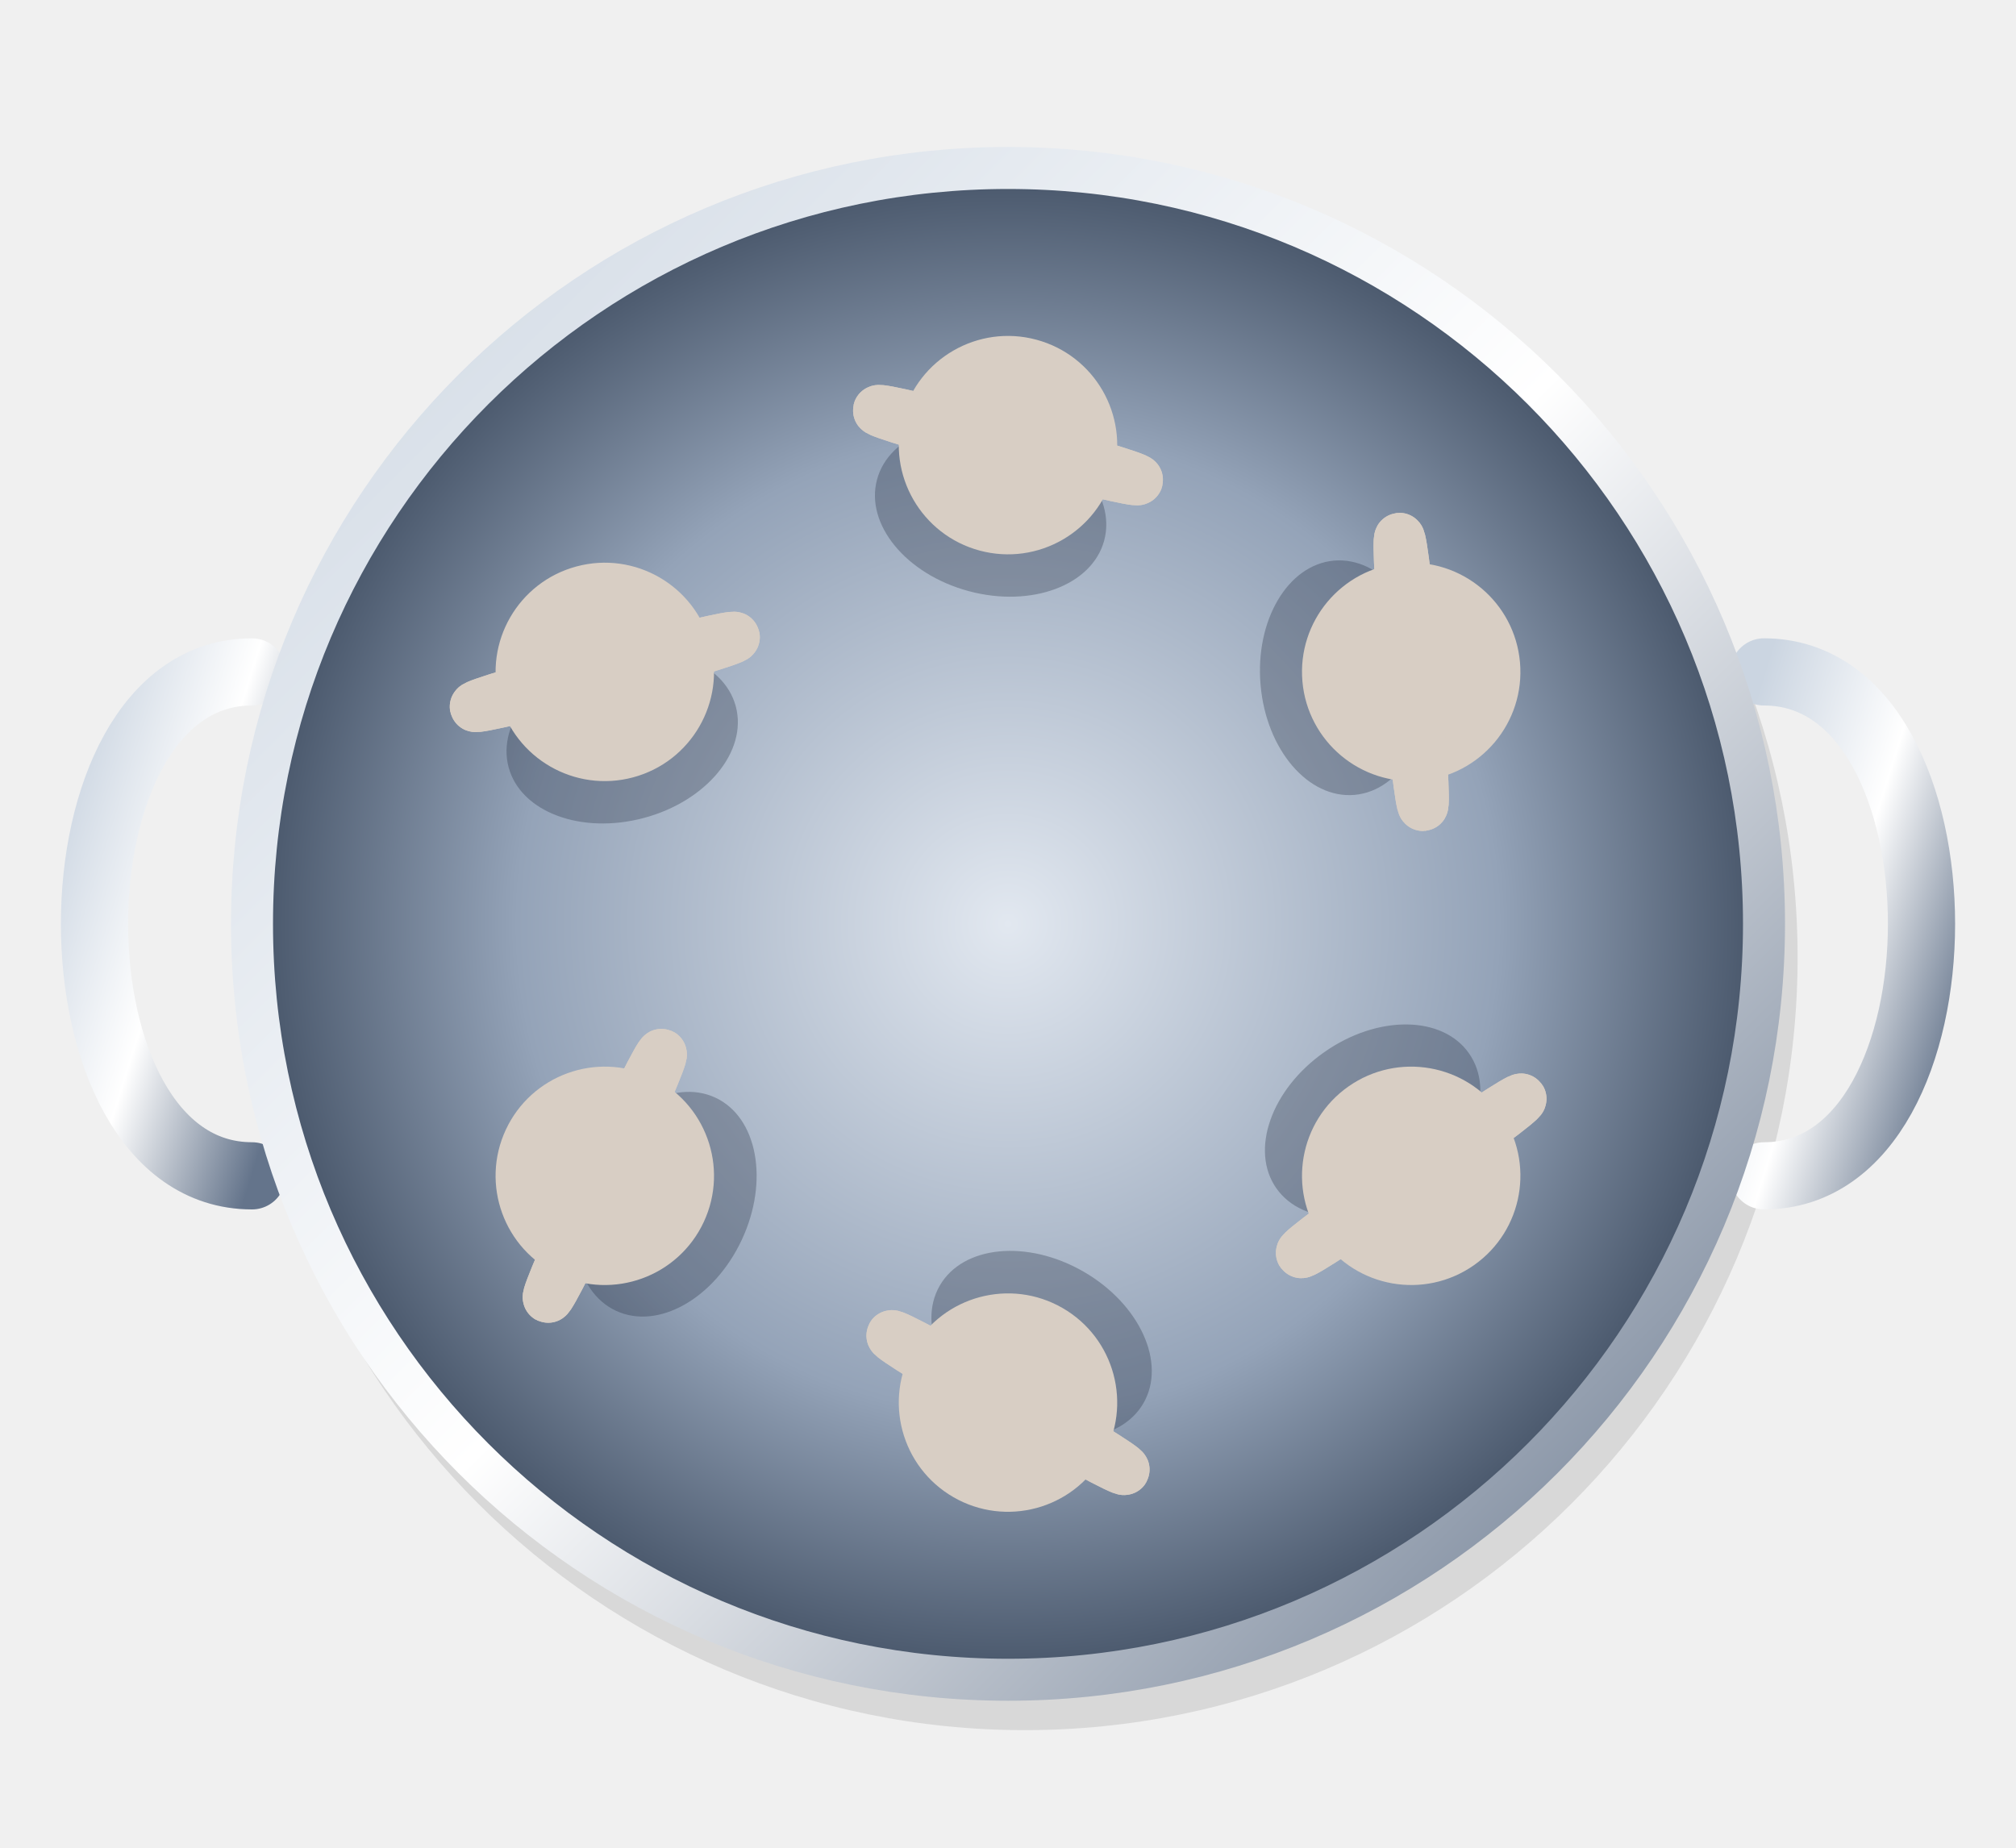
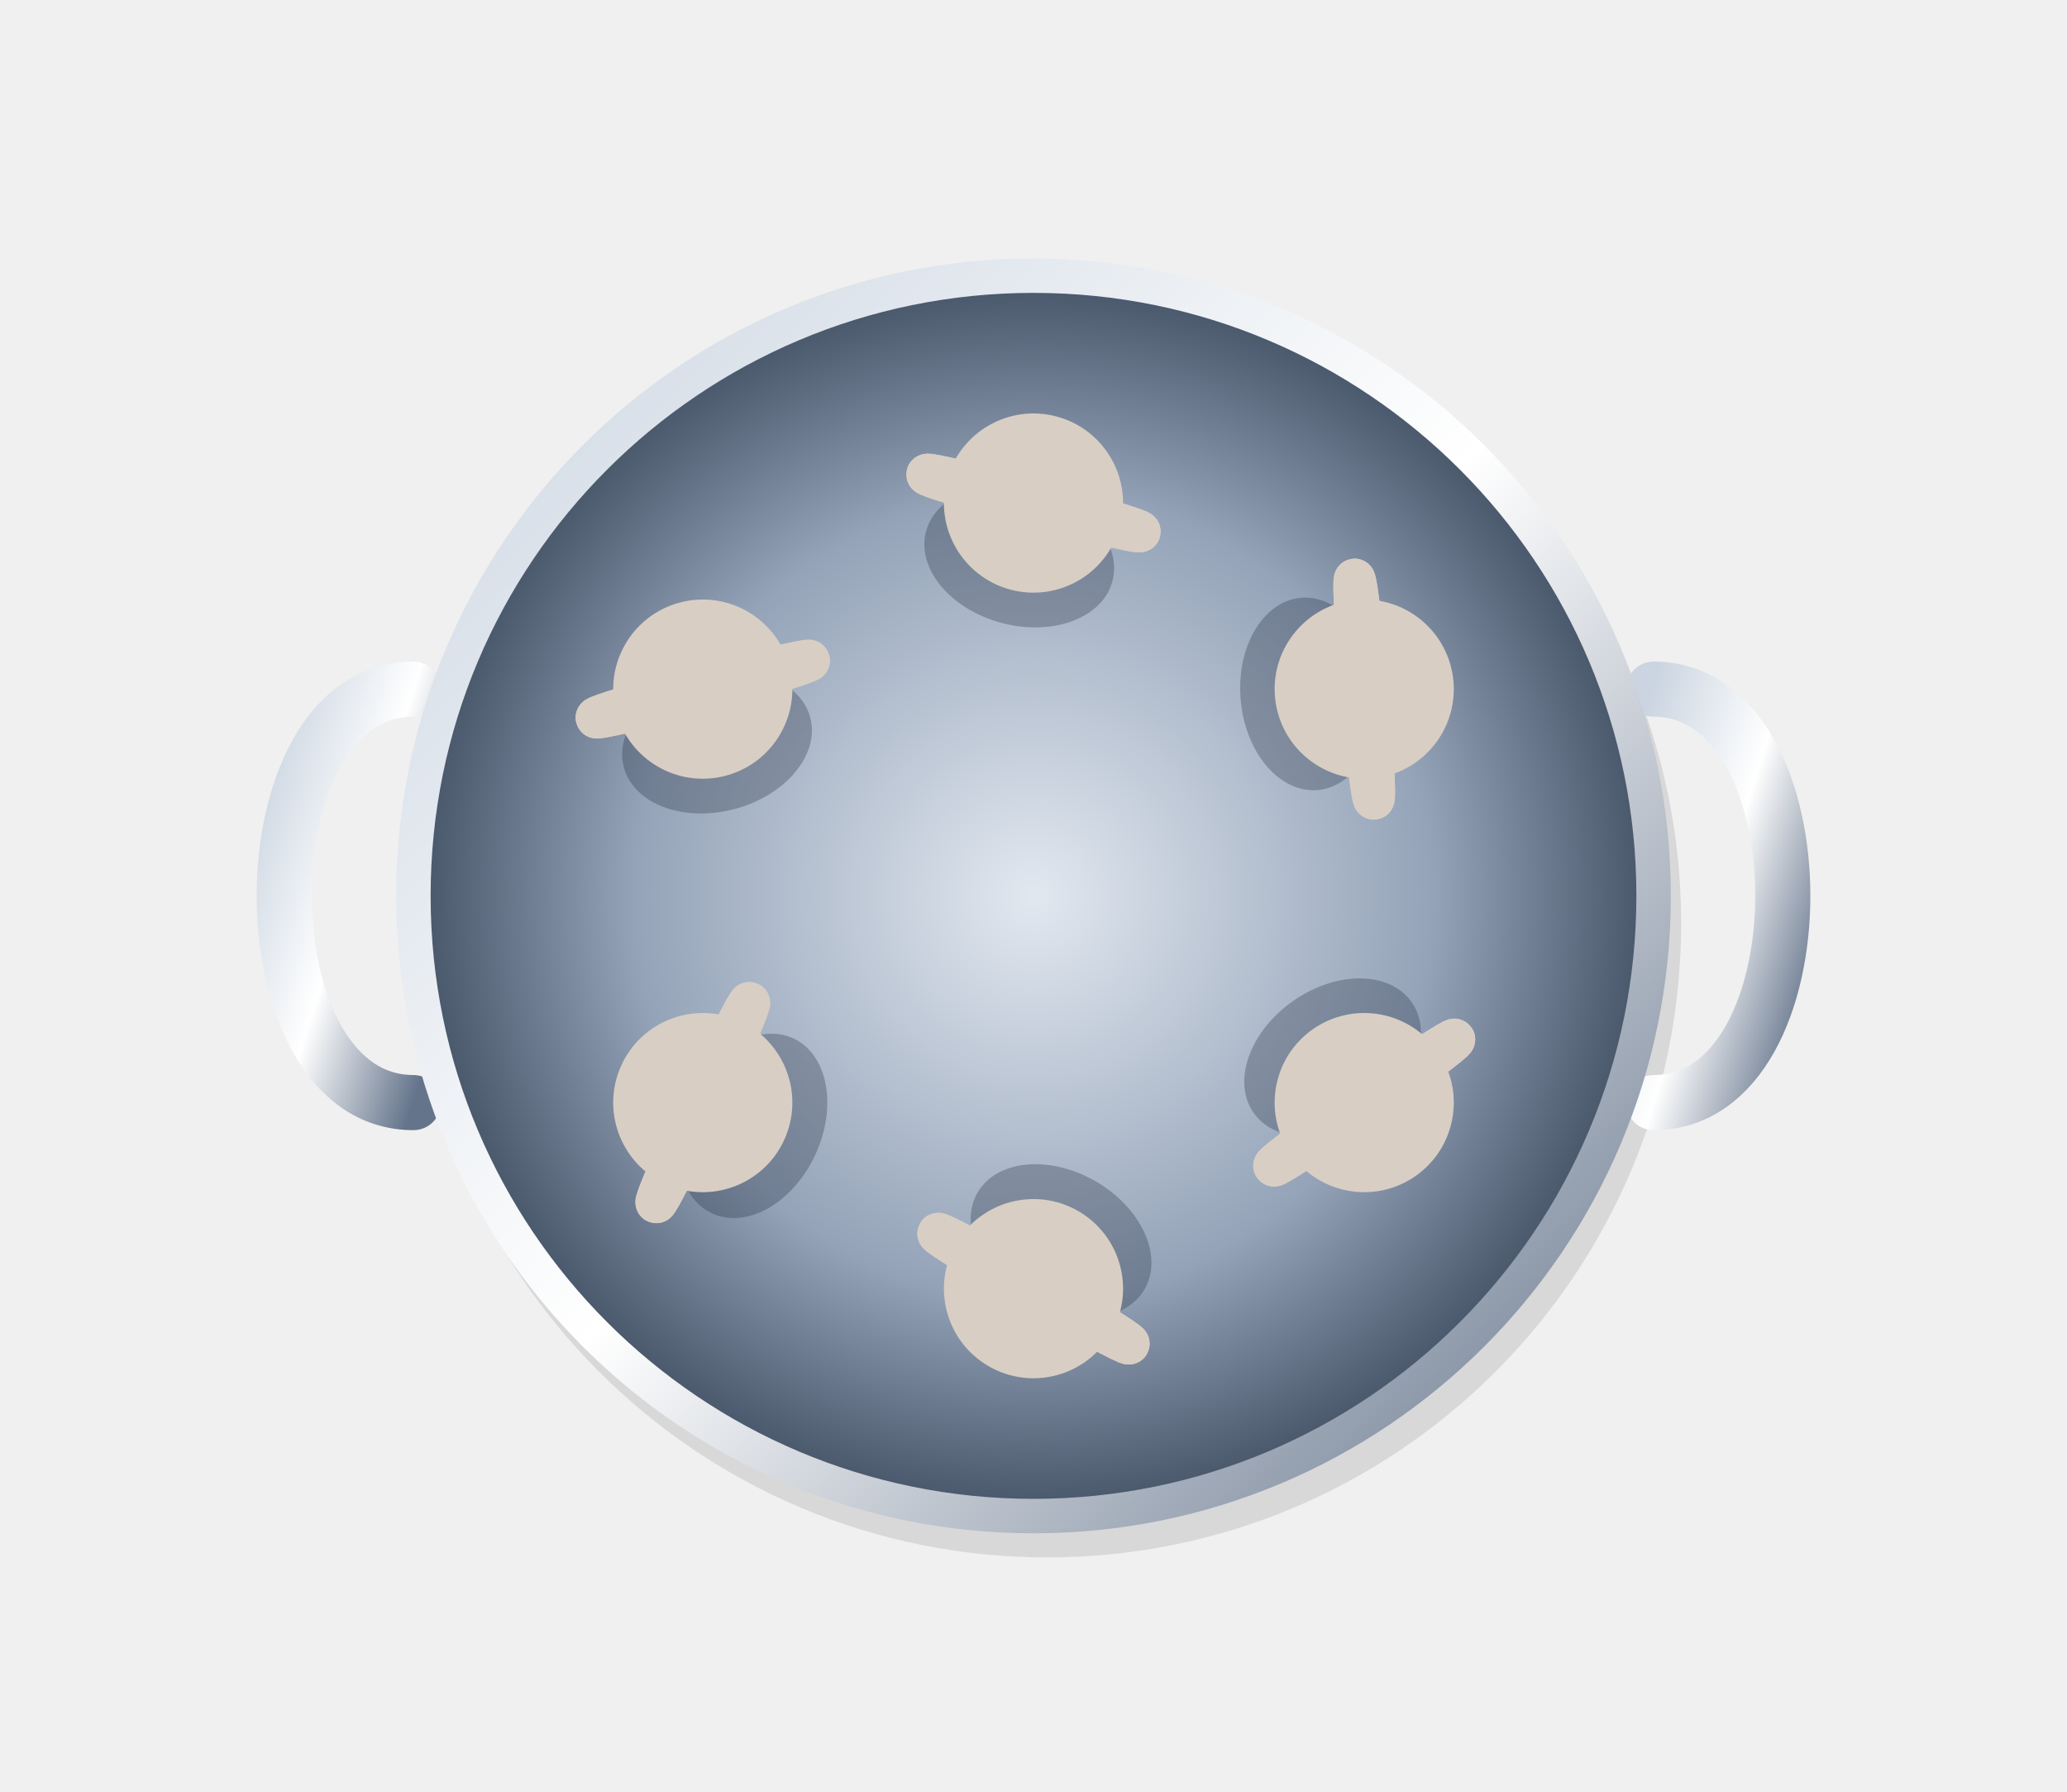
- <svg xmlns="http://www.w3.org/2000/svg" viewBox="-20 -10 240 220">
+ <svg xmlns="http://www.w3.org/2000/svg" viewBox="-50 -30 300 260">
  <defs>
    <radialGradient id="potBottom" cx="50%" cy="50%" r="50%">
      <stop offset="0%" stop-color="#e2e8f0" />
      <stop offset="65%" stop-color="#94a3b8" />
      <stop offset="100%" stop-color="#475569" />
    </radialGradient>
    <linearGradient id="potRim" x1="0%" y1="0%" x2="100%" y2="100%">
      <stop offset="0%" stop-color="#cbd5e1" />
      <stop offset="50%" stop-color="#ffffff" />
      <stop offset="100%" stop-color="#64748b" />
    </linearGradient>
    <g id="pelmen">
      <ellipse cx="0" cy="8" rx="14" ry="10" fill="#1e293b" opacity="0.3" />
      <g>
        <animateTransform attributeName="transform" type="scale" values="1,1; 0.85,1; 1,1" keyTimes="0;0.5;1" calcMode="spline" keySplines="0.4 0 0.6 1; 0.4 0 0.6 1" dur="1.8s" repeatCount="indefinite" />
        <ellipse cx="0" cy="0" rx="16" ry="0.5" fill="none" stroke="#d8cec4" stroke-width="6">
          <animate attributeName="ry" values="3; 0.5; 3" keyTimes="0;0.5;1" calcMode="spline" keySplines="0.4 0 0.6 1; 0.4 0 0.6 1" dur="1.8s" repeatCount="indefinite" />
        </ellipse>
      </g>
      <circle cx="0" cy="0" r="13" fill="#d8cec4" />
      <g>
        <animateTransform attributeName="transform" type="scale" values="1,1; 0.85,1; 1,1" keyTimes="0;0.5;1" calcMode="spline" keySplines="0.4 0 0.6 1; 0.4 0 0.6 1" dur="1.8s" repeatCount="indefinite" />
        <ellipse cx="0" cy="0" rx="16" ry="0.5" fill="none" stroke="#d8cec4" stroke-width="6">
          <animate attributeName="ry" values="3; 0.5; 3" keyTimes="0;0.5;1" calcMode="spline" keySplines="0.4 0 0.6 1; 0.4 0 0.6 1" dur="1.8s" repeatCount="indefinite" />
        </ellipse>
      </g>
    </g>
  </defs>
  <circle cx="102" cy="104" r="92" fill="#000000" opacity="0.1" />
  <path d="M 10 70 C -15 70, -15 130, 10 130" fill="none" stroke="url(#potRim)" stroke-width="8" stroke-linecap="round" />
  <path d="M 190 70 C 215 70, 215 130, 190 130" fill="none" stroke="url(#potRim)" stroke-width="8" stroke-linecap="round" />
  <circle cx="100" cy="100" r="92" fill="#64748b" />
  <circle cx="100" cy="100" r="90" fill="url(#potBottom)" stroke="url(#potRim)" stroke-width="5" />
  <circle cx="100" cy="100" r="20" fill="none" stroke="#ffffff" stroke-width="4" opacity="0">
    <animate attributeName="opacity" values="0; 0.15; 0" dur="2s" repeatCount="indefinite" />
    <animate attributeName="r" values="20; 85" dur="2s" repeatCount="indefinite" />
  </circle>
  <circle cx="100" cy="100" r="20" fill="#ffffff" opacity="0">
    <animate attributeName="opacity" values="0; 0.1; 0" dur="2.5s" begin="1s" repeatCount="indefinite" />
    <animate attributeName="r" values="20; 80" dur="2.5s" begin="1s" repeatCount="indefinite" />
  </circle>
  <g>
    <animateTransform attributeName="transform" type="translate" values="0,0; -1.5,1; 1,-1.5; 0,0" dur="1.1s" repeatCount="indefinite" />
    <g transform="translate(100, 43)">
      <g>
        <animateTransform attributeName="transform" type="rotate" values="-10; 10; -10" dur="2.5s" repeatCount="indefinite" calcMode="spline" keyTimes="0;0.5;1" keySplines="0.5 0 0.5 1; 0.5 0 0.5 1" />
        <use href="#pelmen" transform="rotate(15)" />
      </g>
    </g>
  </g>
  <g>
    <animateTransform attributeName="transform" type="translate" values="0,0; 1,-1; -1.5,1; 0,0" dur="1.3s" repeatCount="indefinite" />
    <g transform="translate(148, 70)">
      <g>
        <animateTransform attributeName="transform" type="rotate" values="-12; 8; -12" dur="3s" repeatCount="indefinite" calcMode="spline" keyTimes="0;0.5;1" keySplines="0.5 0 0.5 1; 0.5 0 0.5 1" />
        <use href="#pelmen" transform="rotate(85)" />
      </g>
    </g>
  </g>
  <g>
    <animateTransform attributeName="transform" type="translate" values="0,0; -2,-1; 1,1.5; 0,0" dur="1.2s" repeatCount="indefinite" />
    <g transform="translate(148, 130)">
      <g>
        <animateTransform attributeName="transform" type="rotate" values="-8; 12; -8" dur="2.8s" repeatCount="indefinite" calcMode="spline" keyTimes="0;0.5;1" keySplines="0.5 0 0.5 1; 0.5 0 0.5 1" />
        <use href="#pelmen" transform="rotate(145)" />
      </g>
    </g>
  </g>
  <g>
    <animateTransform attributeName="transform" type="translate" values="0,0; 1,-2; -2,1; 0,0" dur="1.4s" repeatCount="indefinite" />
    <g transform="translate(100, 157)">
      <g>
        <animateTransform attributeName="transform" type="rotate" values="-15; 10; -15" dur="2.2s" repeatCount="indefinite" calcMode="spline" keyTimes="0;0.5;1" keySplines="0.5 0 0.5 1; 0.5 0 0.5 1" />
        <use href="#pelmen" transform="rotate(210)" />
      </g>
    </g>
  </g>
  <g>
    <animateTransform attributeName="transform" type="translate" values="0,0; 1.5,1; -1,-1.5; 0,0" dur="1.0s" repeatCount="indefinite" />
    <g transform="translate(52, 130)">
      <g>
        <animateTransform attributeName="transform" type="rotate" values="-7; 13; -7" dur="2.4s" repeatCount="indefinite" calcMode="spline" keyTimes="0;0.5;1" keySplines="0.5 0 0.5 1; 0.5 0 0.5 1" />
        <use href="#pelmen" transform="rotate(-65)" />
      </g>
    </g>
  </g>
  <g>
    <animateTransform attributeName="transform" type="translate" values="0,0; -1,1.5; 1.5,-1; 0,0" dur="1.5s" repeatCount="indefinite" />
    <g transform="translate(52, 70)">
      <g>
        <animateTransform attributeName="transform" type="rotate" values="-10; 14; -10" dur="2.9s" repeatCount="indefinite" calcMode="spline" keyTimes="0;0.5;1" keySplines="0.5 0 0.5 1; 0.5 0 0.5 1" />
        <use href="#pelmen" transform="rotate(-15)" />
      </g>
    </g>
  </g>
  <g fill="none" stroke="#ffffff" stroke-width="1.5">
    <circle cx="100" cy="100" r="0" opacity="0">
      <animate attributeName="r" values="0; 8; 12" dur="1s" begin="0s" repeatCount="indefinite" />
      <animate attributeName="opacity" values="0.8; 0.5; 0" dur="1s" begin="0s" repeatCount="indefinite" />
    </circle>
    <circle cx="75" cy="95" r="0" opacity="0">
      <animate attributeName="r" values="0; 6; 9" dur="1.2s" begin="0.3s" repeatCount="indefinite" />
      <animate attributeName="opacity" values="0.7; 0.4; 0" dur="1.2s" begin="0.3s" repeatCount="indefinite" />
    </circle>
    <circle cx="125" cy="110" r="0" opacity="0">
      <animate attributeName="r" values="0; 7; 10" dur="0.9s" begin="0.6s" repeatCount="indefinite" />
      <animate attributeName="opacity" values="0.9; 0.5; 0" dur="0.9s" begin="0.6s" repeatCount="indefinite" />
    </circle>
    <circle cx="95" cy="130" r="0" opacity="0">
      <animate attributeName="r" values="0; 9; 14" dur="1.4s" begin="0.2s" repeatCount="indefinite" />
      <animate attributeName="opacity" values="0.6; 0.3; 0" dur="1.4s" begin="0.2s" repeatCount="indefinite" />
    </circle>
    <circle cx="115" cy="70" r="0" opacity="0">
      <animate attributeName="r" values="0; 5; 8" dur="1.1s" begin="0.8s" repeatCount="indefinite" />
      <animate attributeName="opacity" values="0.8; 0.4; 0" dur="1.1s" begin="0.8s" repeatCount="indefinite" />
    </circle>
  </g>
</svg>
